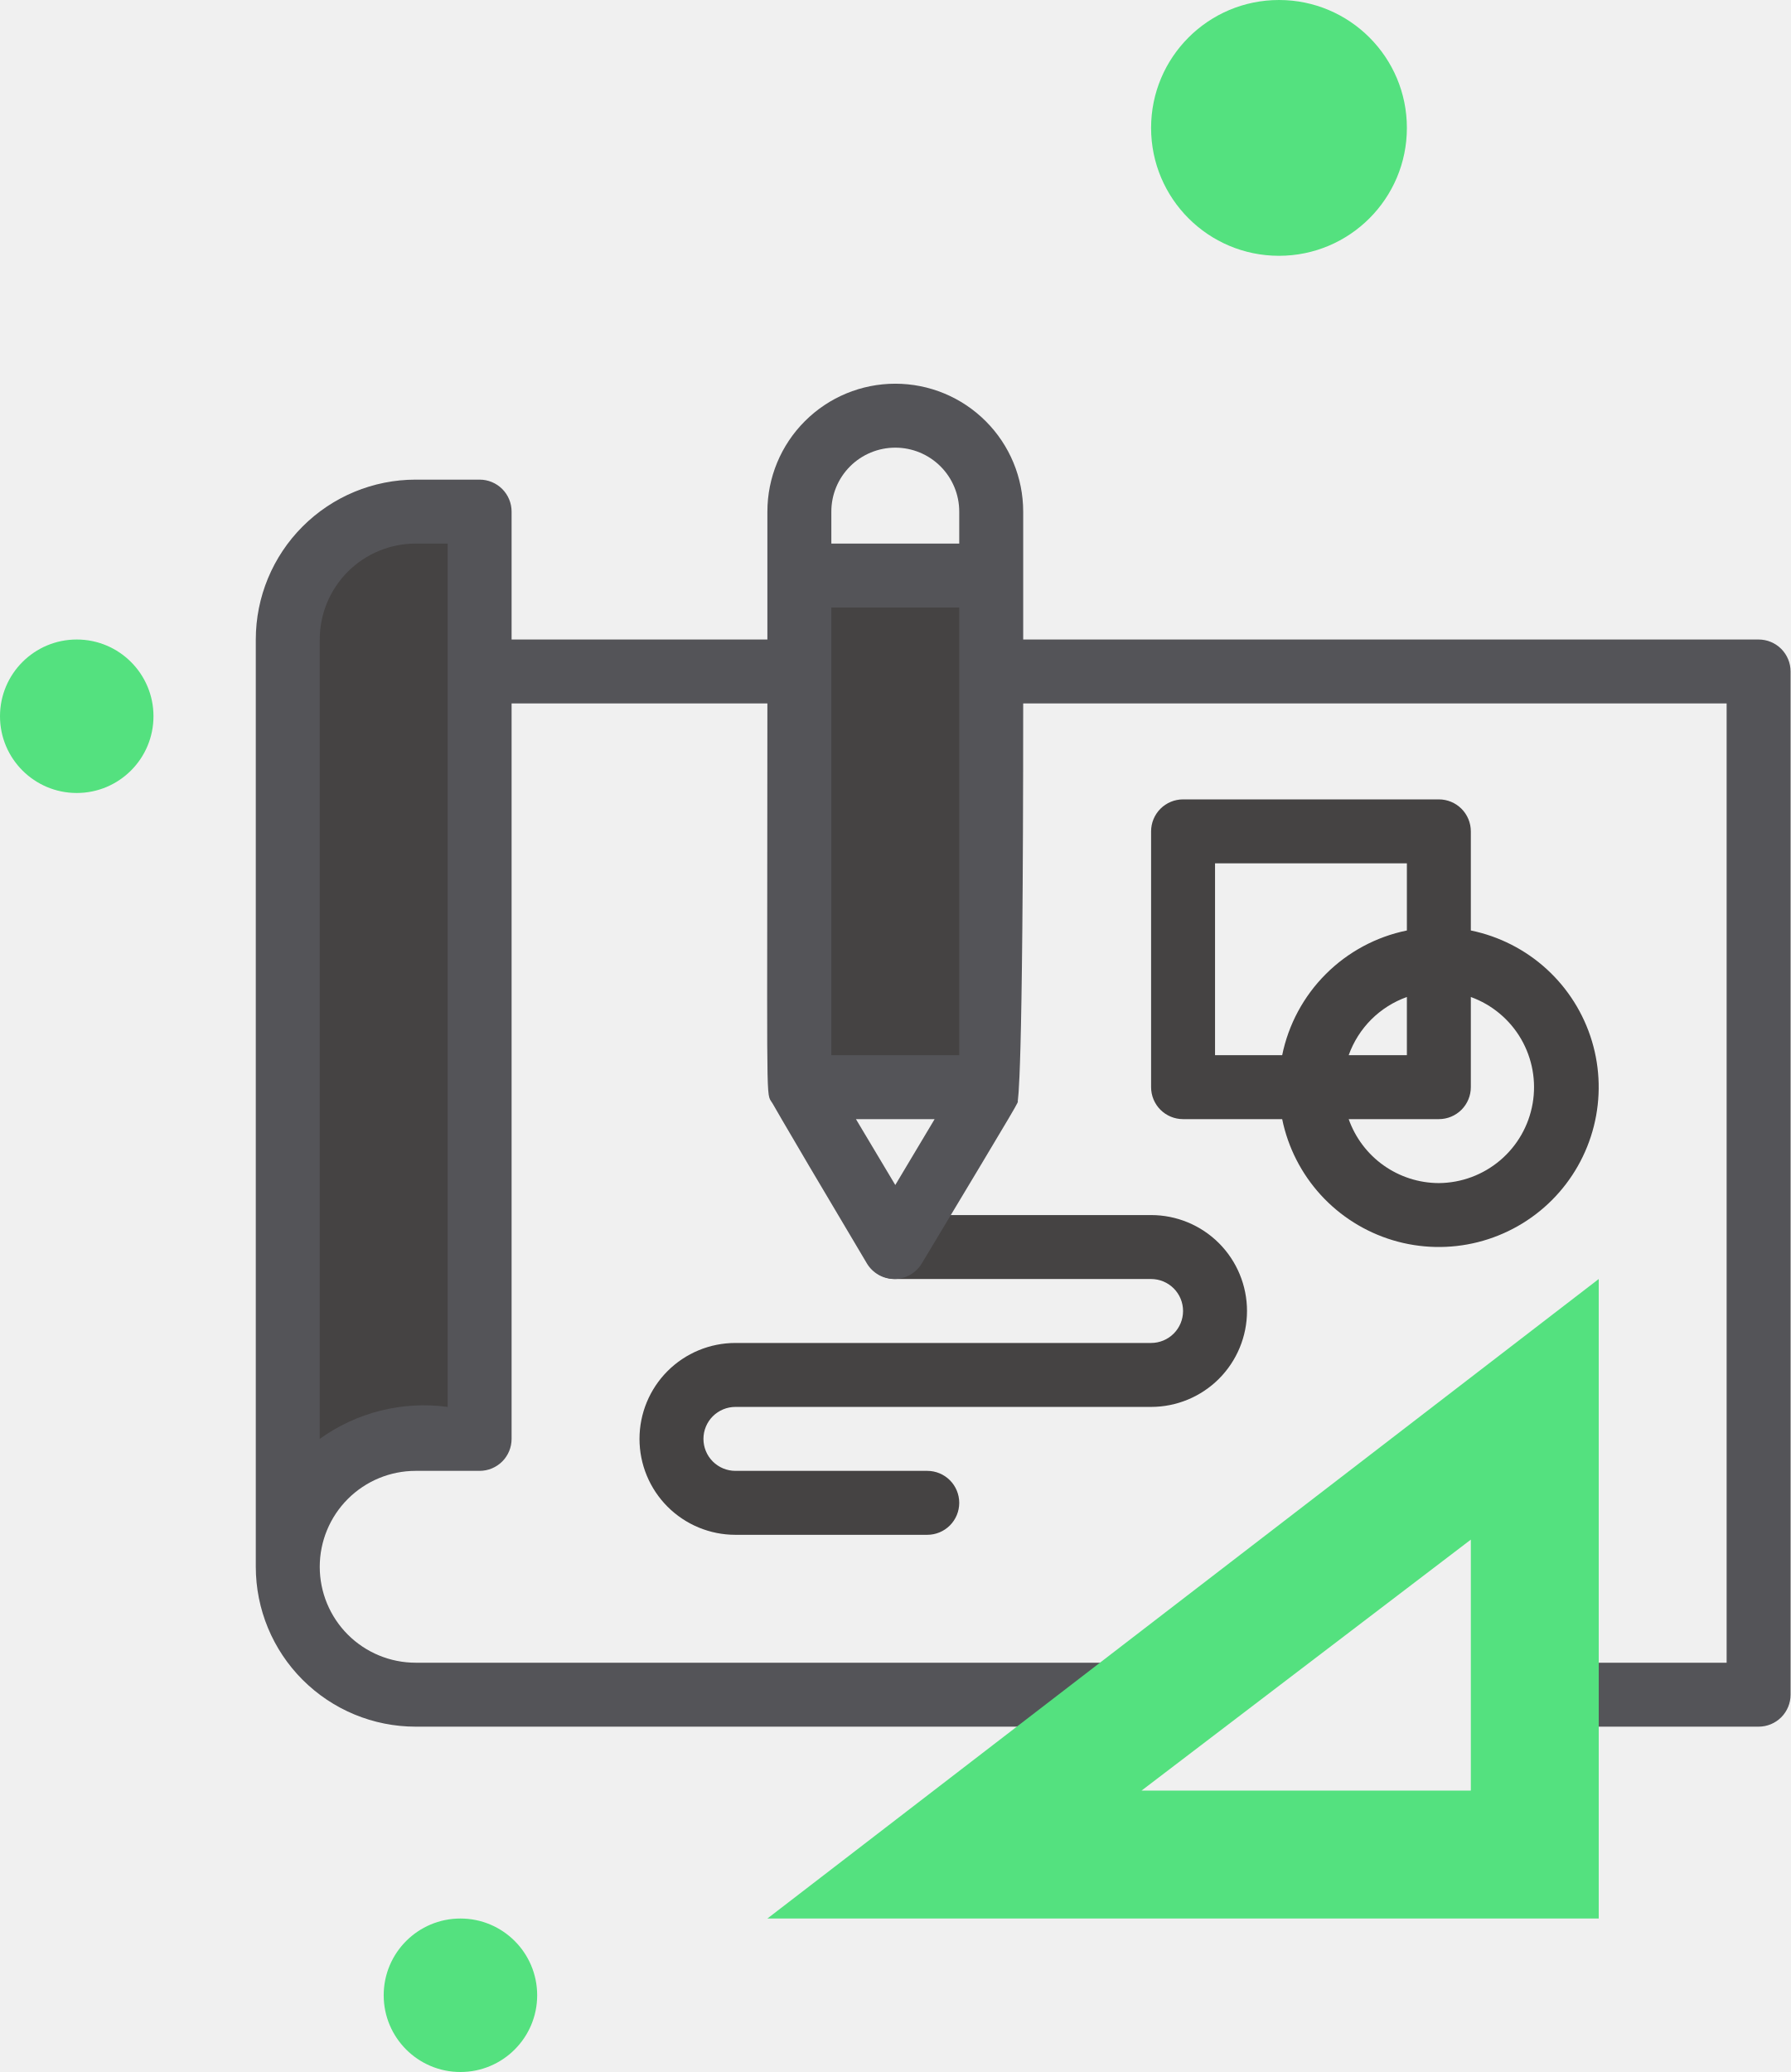
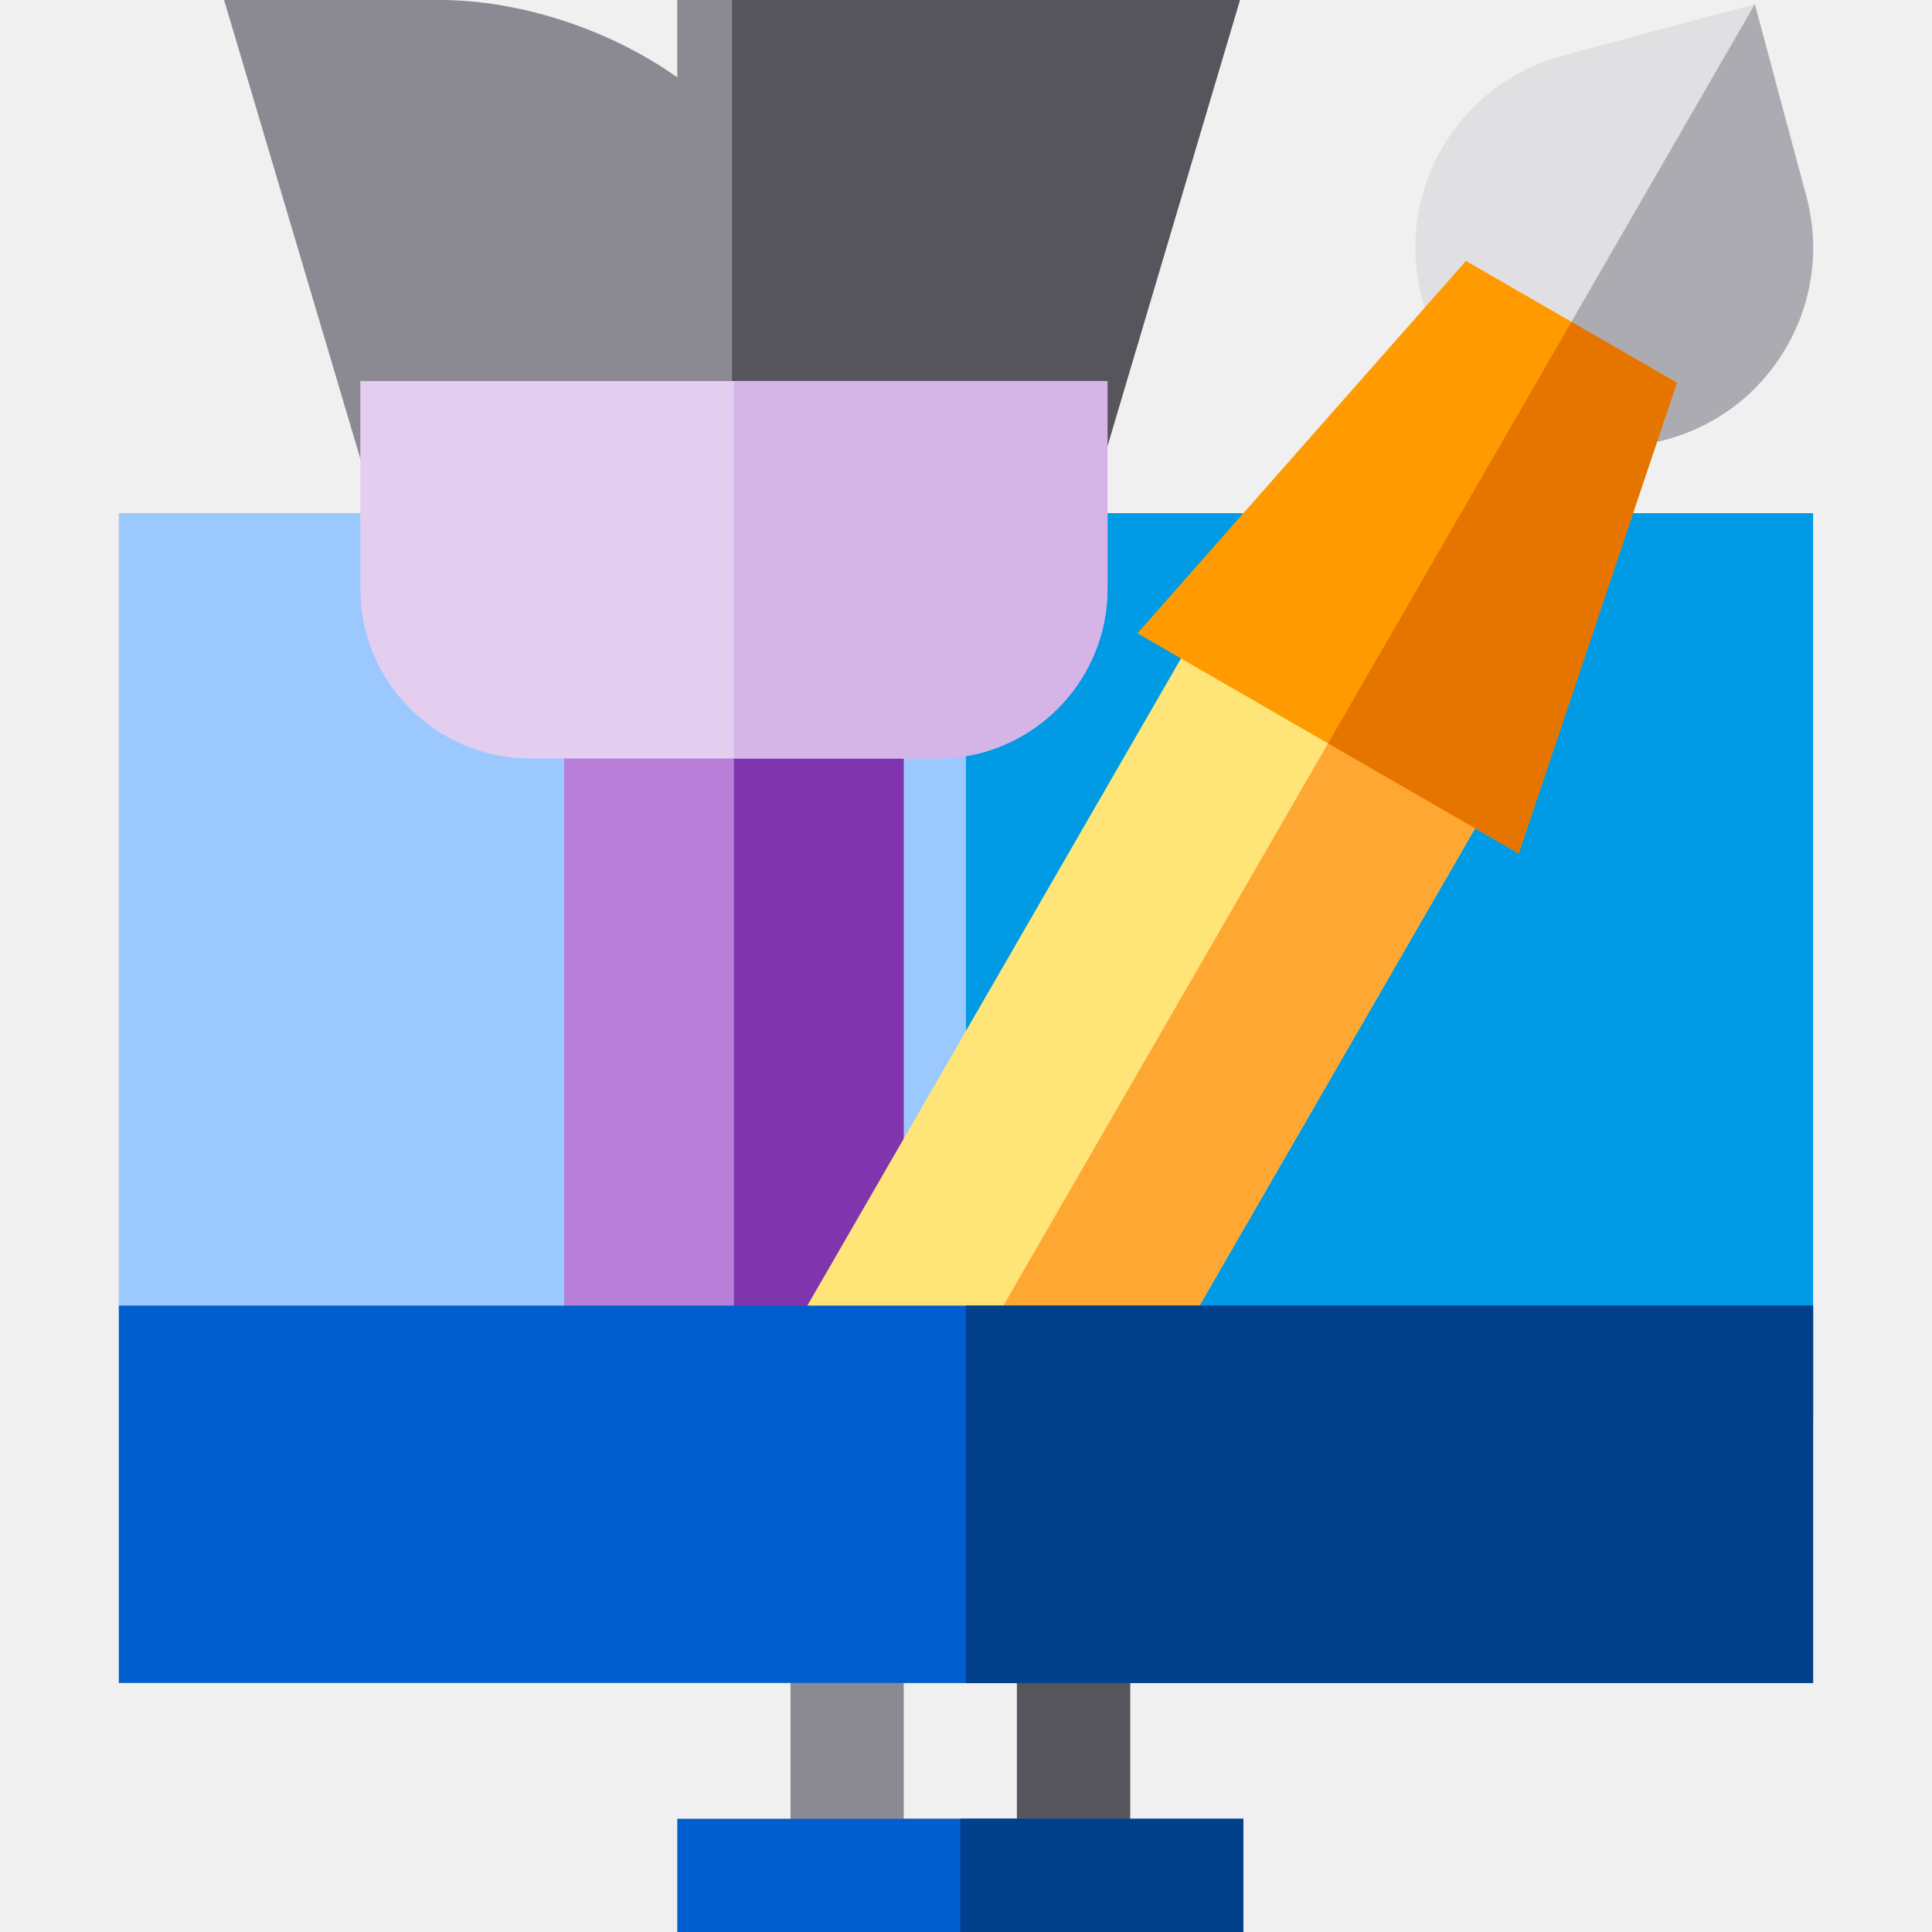
- <svg xmlns="http://www.w3.org/2000/svg" width="70" height="81" viewBox="0 0 70 81" fill="none">
-   <g clip-path="url(#clip0_141_396)">
-     <path d="M38.75 22.5H31.25V42.5H38.75V22.5Z" fill="#454343" />
-     <path d="M18.75 20V56.25H16.25C14.924 56.25 13.652 56.777 12.714 57.715C11.777 58.652 11.25 59.924 11.25 61.25V25C11.25 23.674 11.777 22.402 12.714 21.465C13.652 20.527 14.924 20 16.25 20H18.75Z" fill="#454343" />
-     <path d="M36.25 60H28.75C27.755 60 26.802 59.605 26.098 58.902C25.395 58.198 25 57.245 25 56.25C25 55.255 25.395 54.302 26.098 53.598C26.802 52.895 27.755 52.5 28.75 52.5H45C45.331 52.5 45.65 52.368 45.884 52.134C46.118 51.9 46.25 51.581 46.25 51.25C46.25 50.919 46.118 50.6 45.884 50.366C45.65 50.132 45.331 50 45 50H35C34.669 50 34.35 49.868 34.116 49.634C33.882 49.4 33.75 49.081 33.75 48.75C33.75 48.419 33.882 48.1 34.116 47.866C34.35 47.632 34.669 47.5 35 47.5H45C45.995 47.5 46.948 47.895 47.652 48.598C48.355 49.302 48.75 50.255 48.75 51.25C48.75 52.245 48.355 53.198 47.652 53.902C46.948 54.605 45.995 55 45 55H28.75C28.419 55 28.101 55.132 27.866 55.366C27.632 55.6 27.5 55.919 27.5 56.25C27.5 56.581 27.632 56.9 27.866 57.134C28.101 57.368 28.419 57.5 28.75 57.5H36.25C36.581 57.5 36.9 57.632 37.134 57.866C37.368 58.1 37.5 58.419 37.5 58.75C37.5 59.081 37.368 59.4 37.134 59.634C36.9 59.868 36.581 60 36.25 60Z" fill="#454343" />
-     <path d="M68.75 25H40V20C40 18.674 39.473 17.402 38.535 16.465C37.598 15.527 36.326 15 35 15C33.674 15 32.402 15.527 31.465 16.465C30.527 17.402 30 18.674 30 20V25H20V20C20 19.669 19.868 19.351 19.634 19.116C19.399 18.882 19.081 18.75 18.75 18.75H16.25C14.592 18.75 13.003 19.409 11.831 20.581C10.659 21.753 10 23.342 10 25L10 61.25C10 62.908 10.659 64.497 11.831 65.669C13.003 66.841 14.592 67.5 16.25 67.5H45V65H16.25C15.255 65 14.302 64.605 13.598 63.902C12.895 63.198 12.5 62.245 12.5 61.25C12.5 60.255 12.895 59.302 13.598 58.598C14.302 57.895 15.255 57.5 16.25 57.5H18.75C19.081 57.5 19.399 57.368 19.634 57.134C19.868 56.9 20 56.581 20 56.25V27.5H30C30 42.638 29.938 42.737 30.137 43.038C30.337 43.337 29.887 42.663 33.888 49.388C33.998 49.574 34.156 49.728 34.344 49.836C34.532 49.943 34.746 50 34.962 50C35.179 50 35.393 49.943 35.581 49.836C35.77 49.728 35.927 49.574 36.038 49.388C40.075 42.663 39.788 43.138 39.788 43.038C39.788 42.938 40 42.638 40 27.5H67.5V65H62.5V67.5H68.75C69.082 67.5 69.4 67.368 69.634 67.134C69.868 66.9 70 66.582 70 66.25V26.25C70 25.919 69.868 25.601 69.634 25.366C69.4 25.132 69.082 25 68.75 25ZM17.5 55C15.735 54.762 13.945 55.209 12.5 56.25V25C12.5 24.005 12.895 23.052 13.598 22.348C14.302 21.645 15.255 21.25 16.25 21.25H17.5V55ZM35 46.325L33.462 43.75H36.538L35 46.325ZM37.5 41.25H32.5V23.75H37.5V41.25ZM37.5 21.25H32.5V20C32.5 19.337 32.763 18.701 33.232 18.232C33.701 17.763 34.337 17.5 35 17.5C35.663 17.5 36.299 17.763 36.768 18.232C37.237 18.701 37.5 19.337 37.5 20V21.25Z" fill="#545458" />
-     <path d="M30 75H62.5V50L30 75ZM57.5 70H44.625L57.5 60.188V70Z" fill="#54E17F" />
-     <path d="M57.5 36.375V32.5C57.5 32.169 57.368 31.851 57.134 31.616C56.9 31.382 56.581 31.25 56.25 31.25H46.25C45.919 31.25 45.6 31.382 45.366 31.616C45.132 31.851 45 32.169 45 32.5V42.5C45 42.831 45.132 43.15 45.366 43.384C45.6 43.618 45.919 43.75 46.25 43.75H50.125C50.351 44.856 50.873 45.88 51.634 46.714C52.396 47.547 53.369 48.159 54.45 48.484C55.531 48.809 56.68 48.835 57.775 48.559C58.87 48.283 59.87 47.716 60.668 46.918C61.466 46.12 62.033 45.12 62.309 44.025C62.585 42.93 62.559 41.781 62.234 40.7C61.909 39.619 61.297 38.646 60.464 37.884C59.63 37.123 58.606 36.601 57.5 36.375V36.375ZM47.5 33.75H55V36.375C53.799 36.62 52.696 37.213 51.83 38.08C50.963 38.946 50.37 40.049 50.125 41.25H47.5V33.75ZM55 38.975V41.25H52.725C52.912 40.726 53.213 40.25 53.606 39.856C54 39.463 54.476 39.162 55 38.975V38.975ZM56.25 46.25C55.476 46.248 54.722 46.006 54.091 45.559C53.46 45.111 52.983 44.479 52.725 43.75H56.25C56.581 43.75 56.9 43.618 57.134 43.384C57.368 43.15 57.5 42.831 57.5 42.5V38.975C58.327 39.275 59.022 39.856 59.464 40.616C59.905 41.377 60.066 42.268 59.917 43.135C59.768 44.002 59.319 44.789 58.649 45.358C57.978 45.928 57.129 46.243 56.25 46.25V46.25Z" fill="#454343" />
-   </g>
-   <circle cx="50" cy="5" r="5" fill="#54E17F" />
-   <circle cx="3" cy="28" r="3" fill="#54E17F" />
-   <circle cx="18" cy="78" r="3" fill="#54E17F" />
-   <defs>
-     <clipPath id="clip0_141_396">
-       <rect width="60" height="60" fill="white" transform="translate(10 15)" />
-     </clipPath>
-   </defs>
+ <svg xmlns="http://www.w3.org/2000/svg" width="80" height="80" viewBox="0 0 80 80" fill="none">
+   <path d="M46.796 78.438H32.734V65H46.796V78.438ZM37.421 75.312H42.109V69.688H37.421V75.312Z" fill="#8B8992" />
+   <path d="M39.999 69.688H42.109V75.312H39.999V78.438H46.796V65H39.999V69.688Z" fill="#57555C" />
+   <path d="M75.077 58.75H4.921V21.25H75.077V58.75Z" fill="#9BC9FF" />
+   <path d="M75.076 21.25H39.998V58.75H75.076V21.25Z" fill="#009AE5" />
+   <path d="M51.483 75.312H28.045V80H51.483V75.312Z" fill="#005ECE" />
+   <path d="M37.421 58.75H23.359V26.719H37.421V58.75Z" fill="#B87FD9" />
+   <path d="M37.421 58.75H30.39V26.719H37.421V58.75Z" fill="#8034AD" />
+   <path d="M45.263 20.469H15.359L9.279 0H18.224C21.417 0 25.134 1.143 28.045 3.203V0H51.343L45.263 20.469Z" fill="#8B8992" />
+   <path d="M51.343 0H30.312V20.469H45.264L51.343 0Z" fill="#57555C" />
+   <path d="M38.827 31.406H21.952C18.075 31.406 14.921 28.252 14.921 24.375V15.781H45.859V24.375C45.859 28.252 42.704 31.406 38.827 31.406Z" fill="#E3CEF0" />
+   <path d="M30.39 15.781V31.406H38.827C42.704 31.406 45.859 28.252 45.859 24.375V15.781H30.39Z" fill="#D5B4E8" />
+   <path d="M66.829 18.492C65.402 18.492 63.994 18.117 62.726 17.385C60.821 16.285 59.459 14.51 58.89 12.386C58.32 10.261 58.612 8.043 59.712 6.138C60.812 4.233 62.587 2.871 64.712 2.302L72.664 0.171L74.795 8.124C75.364 10.248 75.072 12.467 73.973 14.371C72.873 16.276 71.098 17.638 68.973 18.207C68.264 18.398 67.544 18.492 66.829 18.492Z" fill="#E0E0E2" />
+   <path d="M74.795 8.124L72.664 0.171H72.664L62.726 17.385C63.995 18.117 65.402 18.492 66.829 18.491C67.544 18.491 68.264 18.397 68.974 18.207C71.098 17.638 72.873 16.276 73.973 14.371C75.072 12.467 75.364 10.248 74.795 8.124Z" fill="#ACABB1" />
+   <path d="M43.893 64.066L31.715 57.035L51.246 23.206L63.425 30.237L43.893 64.066Z" fill="#FFE477" />
+   <path d="M37.803 60.55L43.892 64.066L63.423 30.238L57.334 26.723L37.803 60.55Z" fill="#FFA733" />
+   <path d="M62.885 35.339L47.098 26.224L60.702 10.804L69.436 15.847L62.885 35.339Z" fill="#FF9A00" />
+   <path d="M69.437 15.847L65.07 13.325L54.992 30.781L62.885 35.339L69.437 15.847Z" fill="#E67500" />
+   <path d="M75.077 69.688H4.921V54.062H75.077V69.688Z" fill="#005ECE" />
+   <path d="M75.076 54.062H39.998V69.688H75.076V54.062Z" fill="#003F8A" />
+   <path d="M51.483 75.312H39.764V80H51.483V75.312Z" fill="#003F8A" />
</svg>
